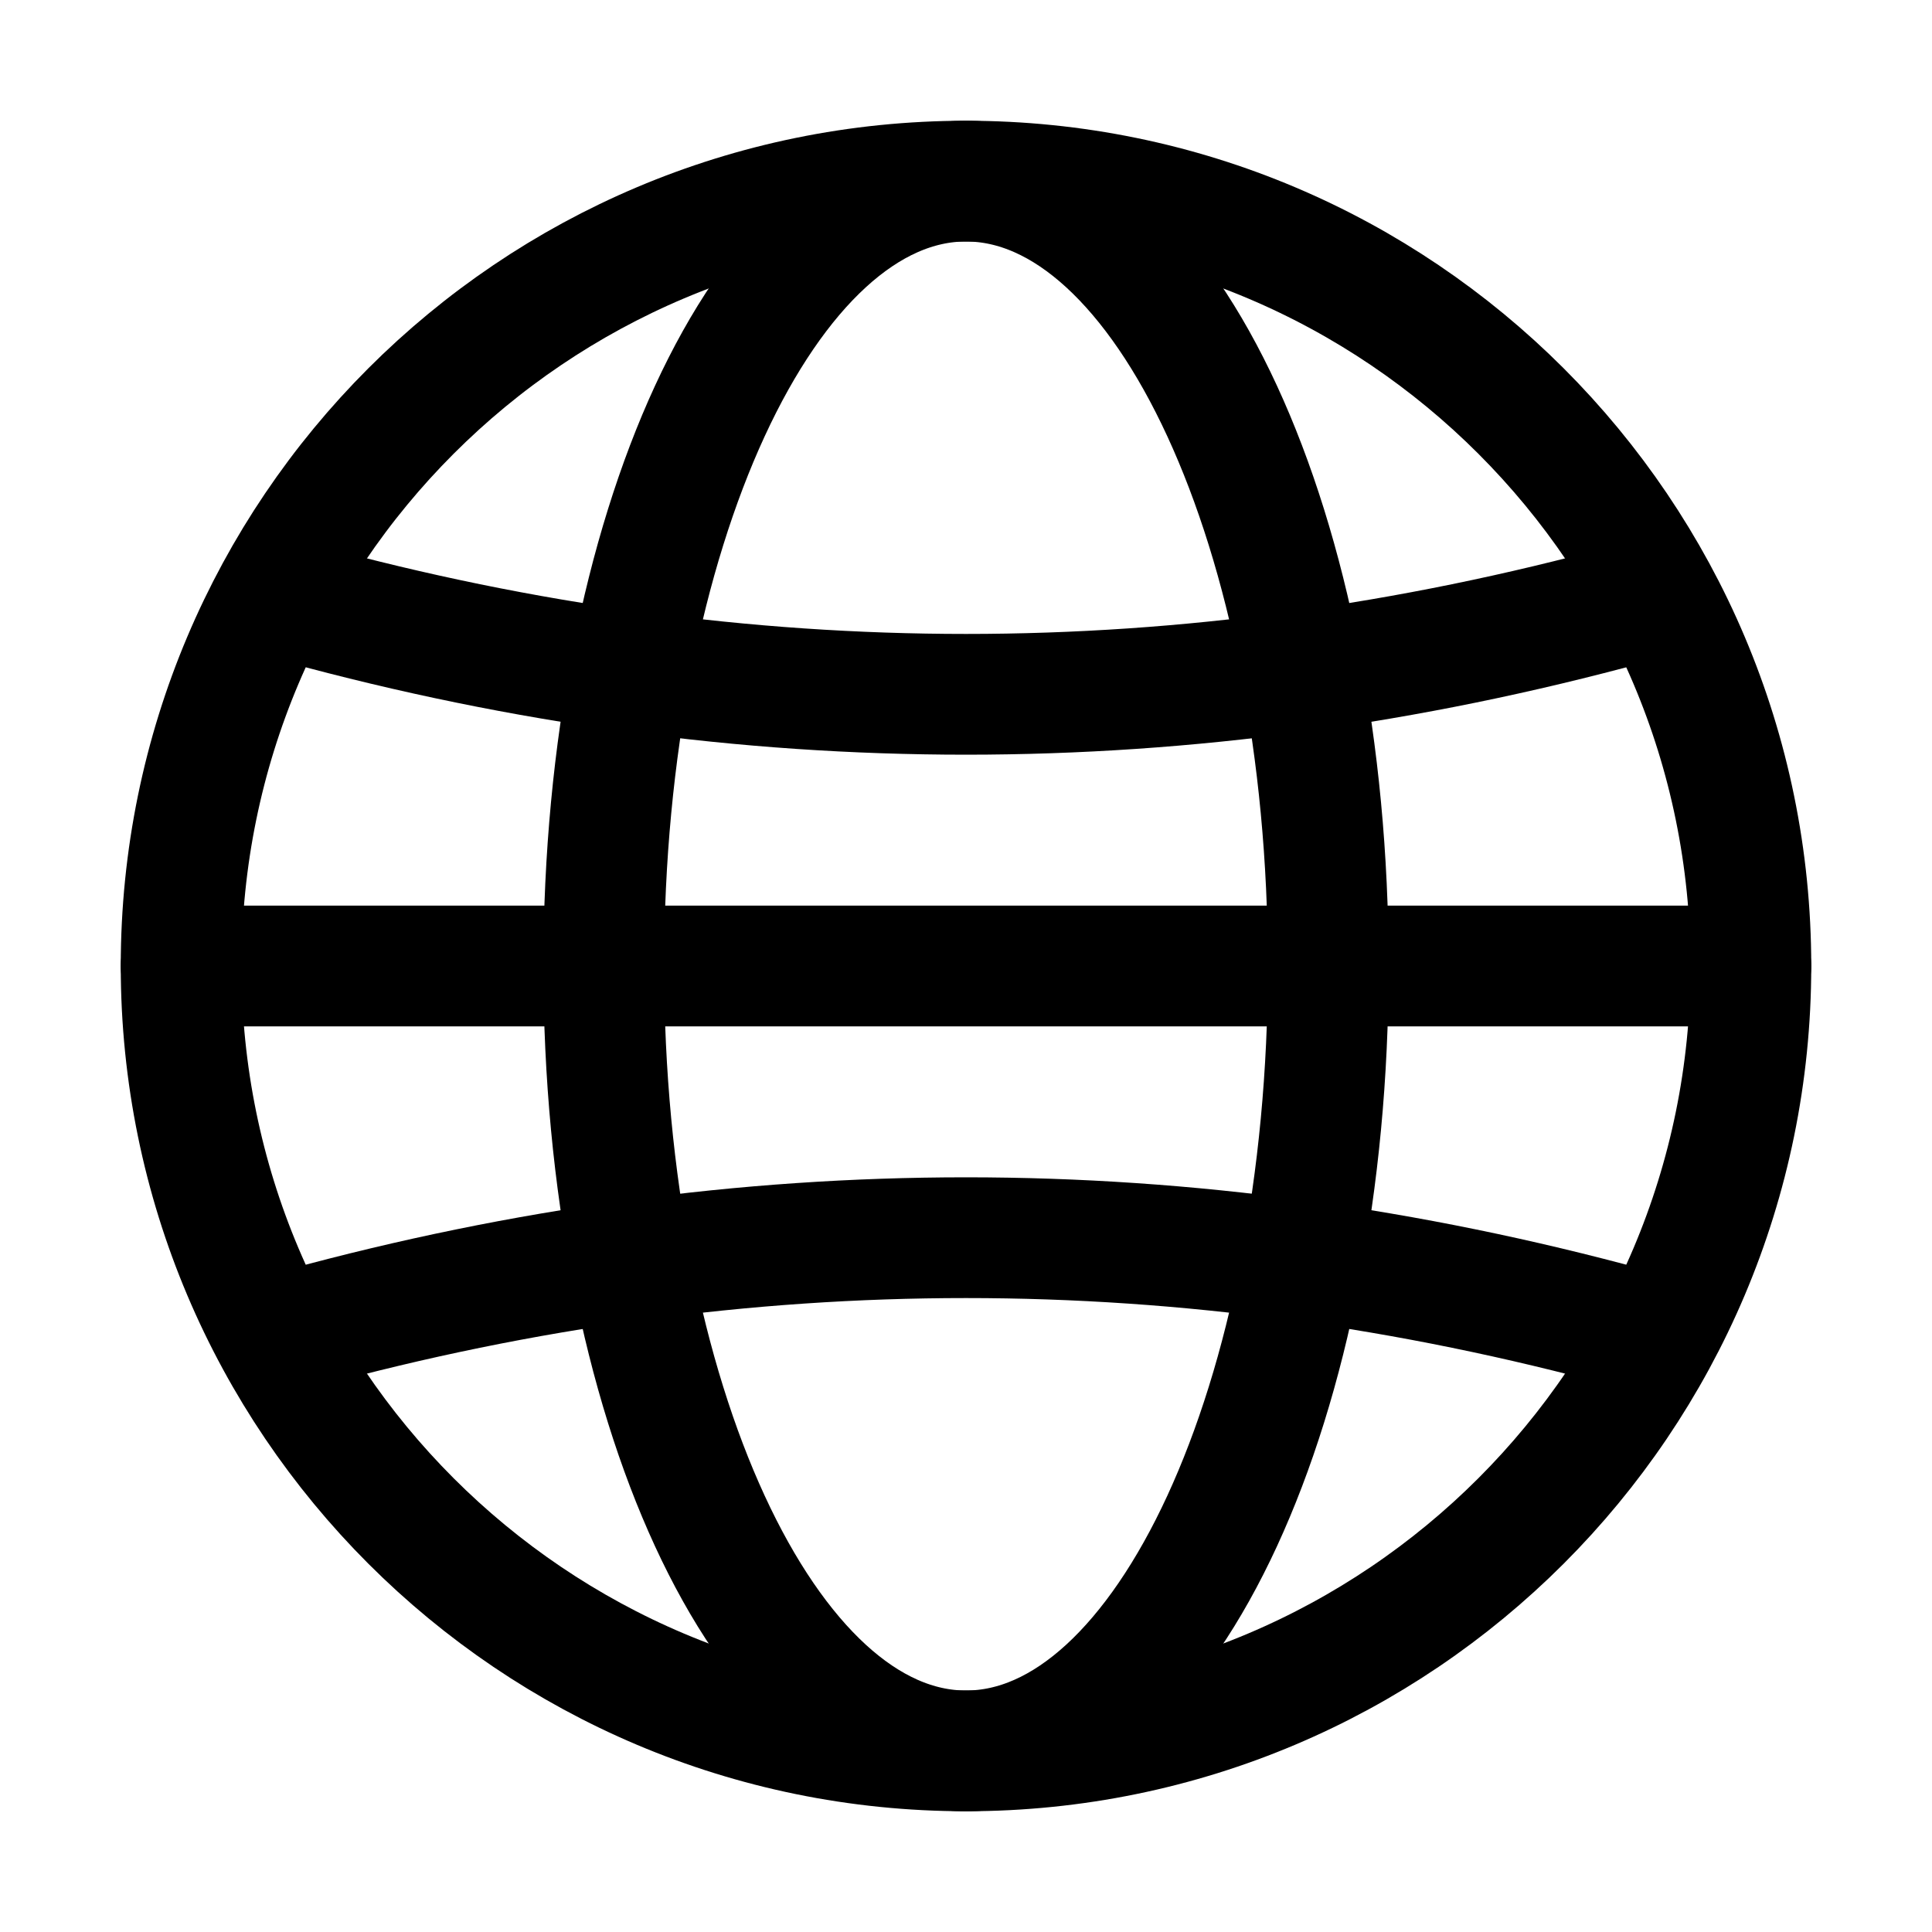
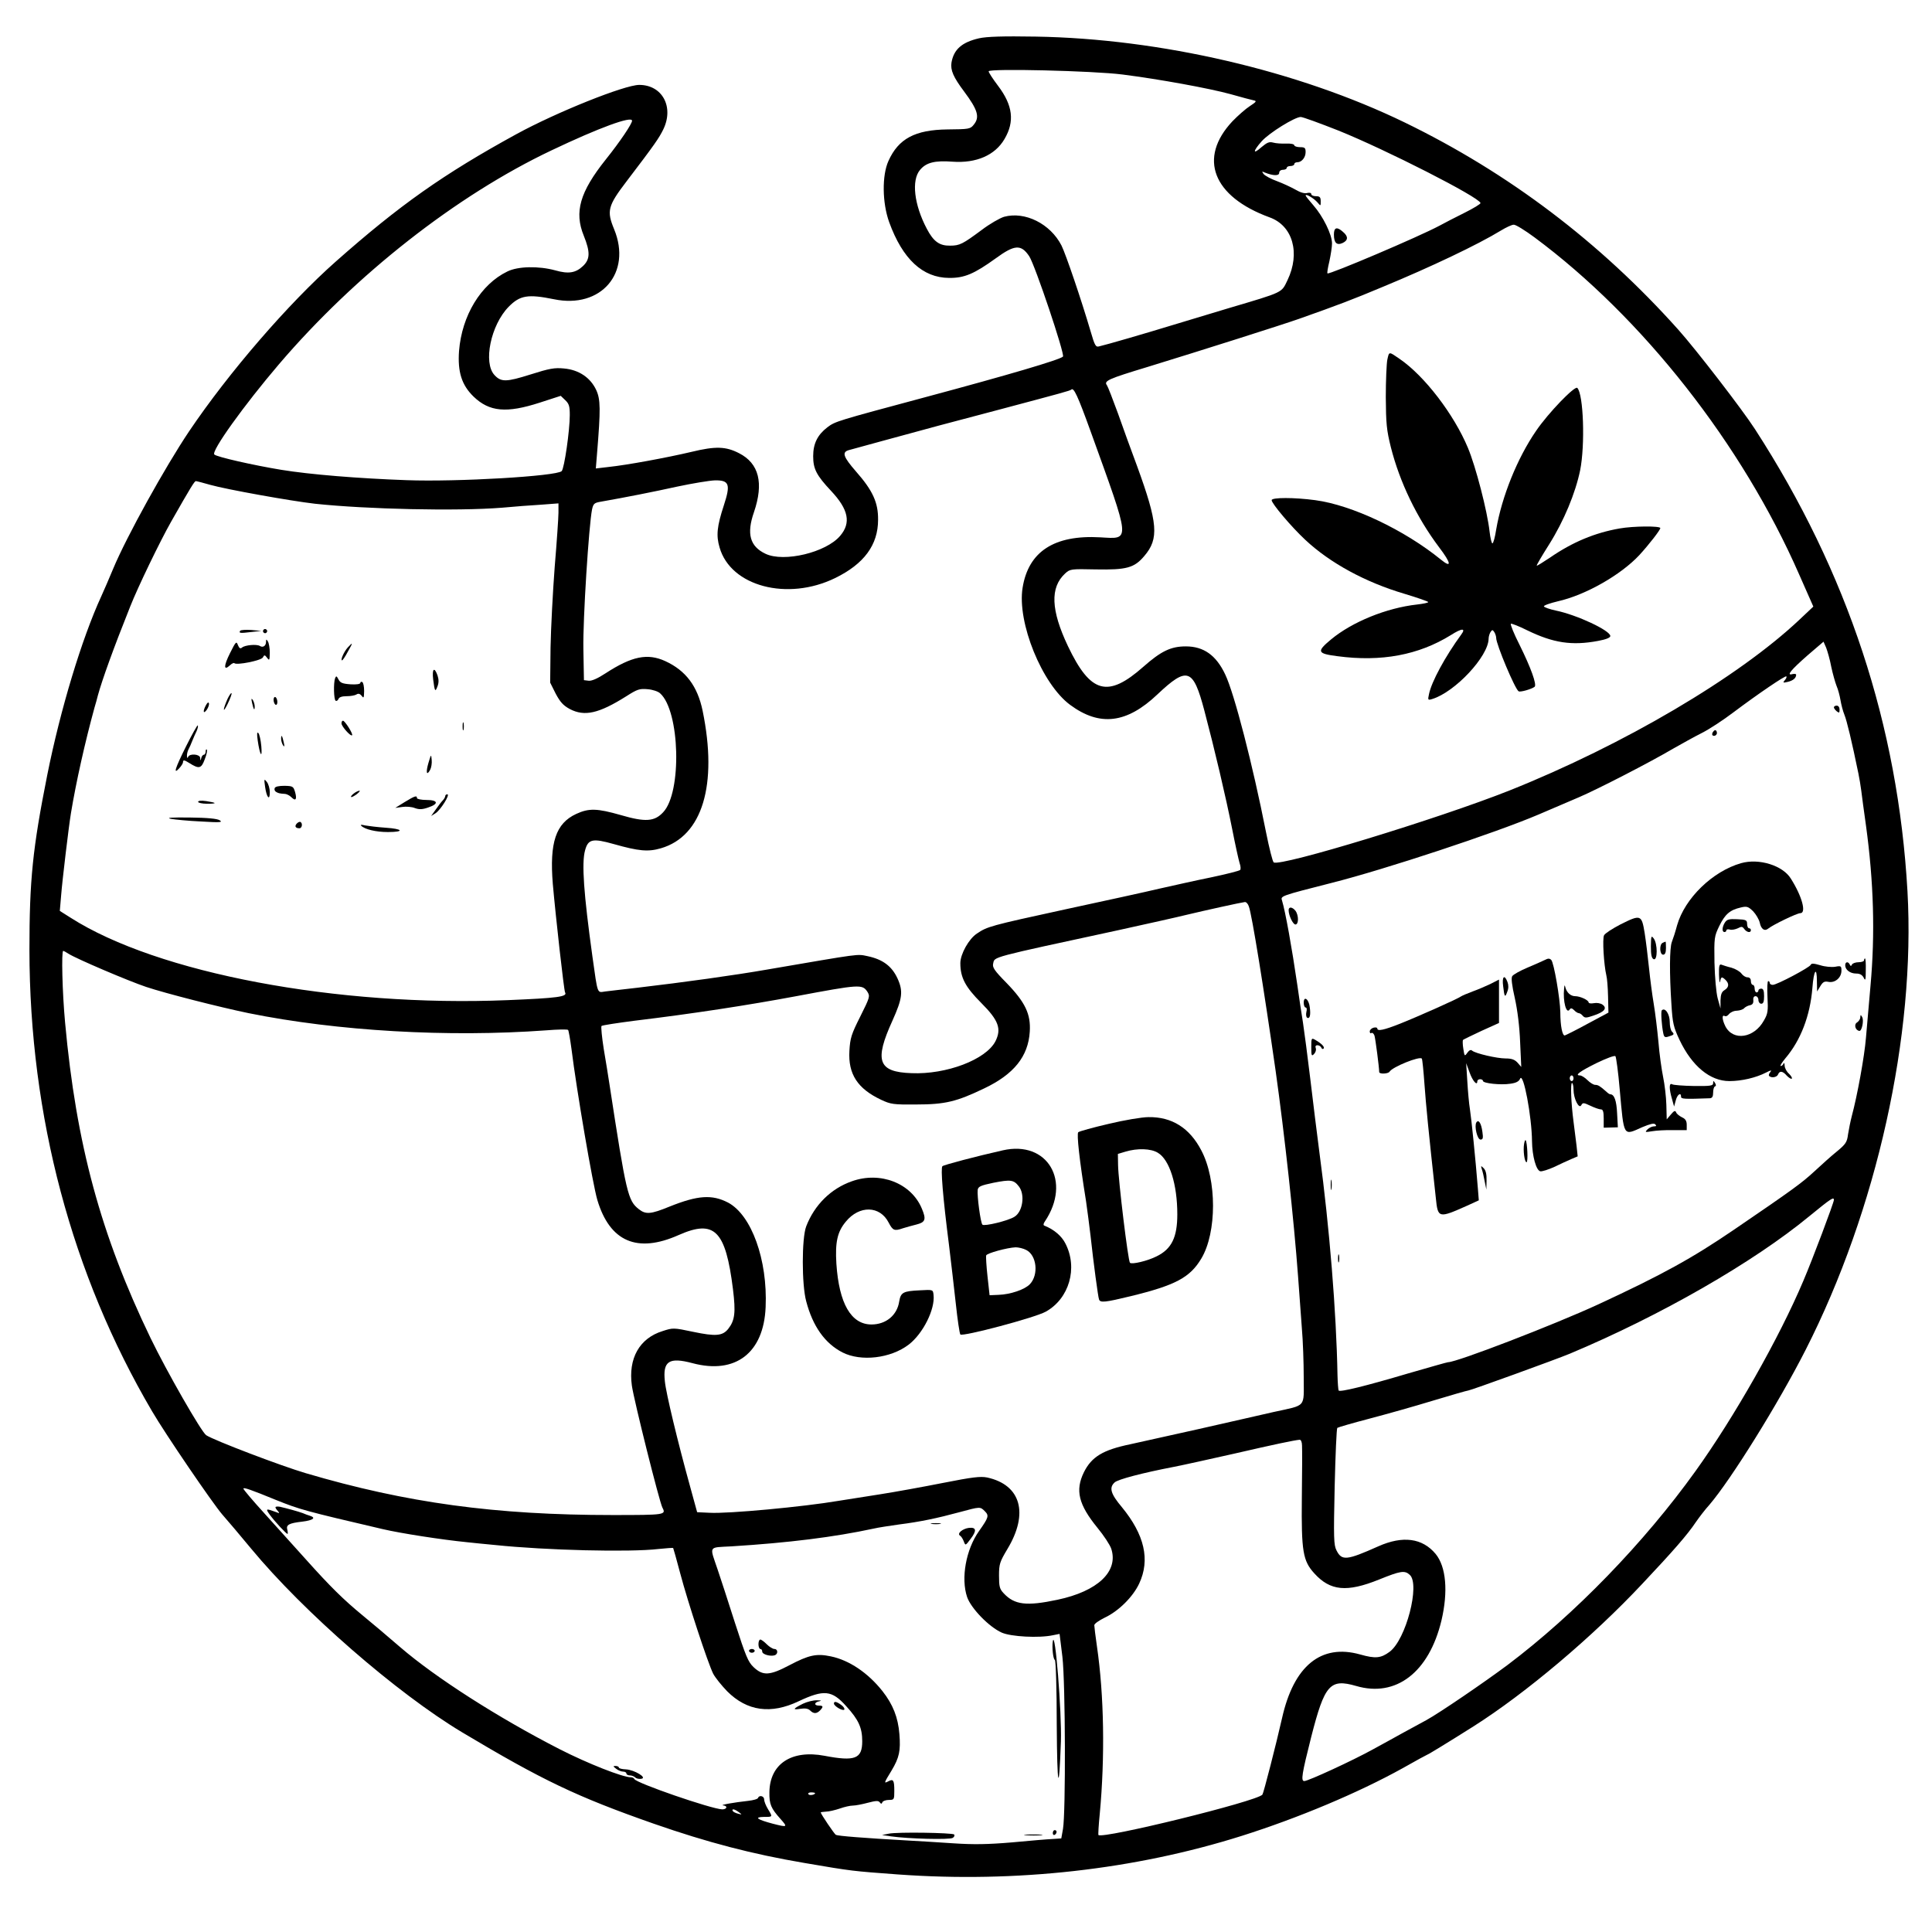
- <svg xmlns="http://www.w3.org/2000/svg" viewBox="0 0 256 256" fill="none" stroke="currentColor" stroke-width="16" stroke-linecap="round" stroke-linejoin="round">
-   <circle cx="128" cy="128" r="104" />
-   <ellipse cx="128" cy="128" rx="48" ry="104" />
-   <path d="M24 128h208" />
-   <path d="M40 80q88 24 176 0" />
-   <path d="M40 176q88-24 176 0" />
+ <svg xmlns="http://www.w3.org/2000/svg" version="1.0" width="1024pt" height="1024pt" viewBox="0 0 1024 1024" preserveAspectRatio="xMidYMid meet">
+   <g transform="translate(0,1024) scale(0.1,-0.1)" fill="currentColor" stroke="none">
+     <path fill="currentColor" d="M5189 10037 c-91 -21 -134 -59 -146 -129 -6 -40 10 -77 67 -153 73 -98 84 -136 51 -176 -18 -23 -26 -24 -139 -25 -172 -2 -260 -49 -313 -167 -35 -77 -33 -223 4 -325 71 -195 177 -294 317 -295 81 -1 133 21 248 104 100 73 134 75 177 11 31 -47 190 -521 179 -532 -17 -17 -289 -97 -729 -215 -469 -126 -478 -128 -520 -160 -52 -40 -75 -86 -75 -153 0 -67 17 -101 95 -184 92 -98 107 -169 48 -238 -74 -88 -298 -142 -396 -95 -82 39 -101 105 -61 220 53 155 27 259 -79 313 -70 36 -124 38 -252 7 -131 -31 -343 -70 -439 -80 l-68 -8 6 74 c20 242 19 292 -4 342 -31 66 -92 107 -171 114 -50 5 -77 0 -178 -32 -127 -40 -155 -41 -190 -3 -61 65 -20 265 75 362 60 61 102 68 240 40 250 -52 414 140 319 371 -40 97 -34 123 66 254 151 198 172 229 195 276 57 119 -6 235 -128 235 -77 0 -437 -144 -651 -261 -387 -212 -619 -376 -957 -675 -251 -222 -568 -589 -777 -899 -129 -192 -332 -559 -403 -729 -21 -50 -49 -116 -63 -146 -104 -226 -217 -601 -286 -945 -78 -392 -95 -558 -95 -930 1 -881 224 -1720 650 -2445 70 -120 321 -488 372 -547 28 -32 97 -113 153 -181 279 -337 772 -766 1119 -974 425 -254 607 -341 1015 -484 284 -99 521 -161 798 -208 257 -44 254 -43 497 -61 624 -45 1252 25 1820 204 298 94 618 228 854 359 70 40 130 72 131 72 4 0 120 71 245 150 276 175 631 474 895 756 163 173 239 260 283 326 18 26 50 68 72 92 114 133 364 534 510 821 378 743 583 1668 540 2431 -50 880 -317 1690 -808 2449 -67 104 -313 423 -407 528 -415 464 -900 831 -1450 1098 -567 275 -1296 444 -1955 455 -175 3 -261 0 -301 -9z m761 -192 c196 -25 459 -73 572 -104 57 -16 112 -31 123 -33 17 -3 14 -8 -20 -30 -22 -14 -64 -51 -93 -81 -183 -195 -104 -399 197 -509 123 -44 164 -189 95 -333 -33 -68 -17 -61 -314 -149 -80 -24 -212 -64 -295 -89 -147 -45 -350 -104 -390 -113 -17 -5 -23 5 -44 78 -50 170 -132 411 -155 457 -59 115 -193 182 -304 152 -23 -7 -77 -38 -119 -70 -100 -74 -116 -83 -167 -83 -56 -1 -88 21 -124 90 -67 127 -82 256 -36 311 33 40 79 51 173 44 125 -9 225 34 275 120 55 93 44 179 -34 282 -28 37 -50 71 -50 77 0 16 553 3 710 -17z m1144 -297 c253 -102 744 -352 753 -384 1 -5 -37 -28 -85 -52 -48 -24 -107 -54 -132 -68 -110 -59 -586 -261 -594 -253 -3 2 2 31 10 64 7 33 14 76 14 95 0 47 -48 144 -99 202 -22 25 -41 49 -41 52 0 11 44 -15 63 -37 17 -20 17 -20 17 6 0 22 -5 27 -25 27 -14 0 -25 5 -25 11 0 7 -9 9 -22 6 -13 -4 -37 3 -62 18 -23 13 -66 33 -98 45 -31 11 -62 28 -70 37 -11 15 -11 16 7 8 43 -17 75 -18 75 -1 0 9 8 16 20 16 11 0 20 5 20 10 0 6 9 10 20 10 11 0 20 5 20 10 0 6 7 10 16 10 23 0 44 25 44 54 0 22 -4 26 -30 26 -16 0 -30 5 -30 10 0 6 -18 10 -42 9 -24 -1 -55 1 -69 5 -22 6 -33 1 -63 -24 -47 -42 -46 -22 1 31 40 45 176 129 207 129 11 0 101 -33 200 -72z m-3744 52 c0 -16 -63 -110 -139 -205 -138 -173 -168 -279 -117 -404 35 -87 34 -125 -4 -161 -39 -37 -77 -43 -147 -23 -88 24 -198 22 -254 -6 -141 -68 -241 -234 -256 -421 -8 -111 14 -181 77 -242 84 -81 175 -89 351 -32 l111 36 24 -23 c20 -19 24 -32 24 -79 0 -81 -29 -283 -43 -297 -27 -27 -554 -58 -822 -48 -254 9 -513 30 -665 55 -146 24 -341 68 -354 81 -18 17 157 261 343 479 405 474 940 894 1444 1133 252 120 427 184 427 157z m4783 -618 c574 -426 1101 -1097 1403 -1787 l75 -170 -72 -68 c-325 -307 -933 -665 -1539 -907 -378 -150 -1211 -404 -1249 -381 -6 4 -24 76 -41 161 -70 355 -168 735 -216 835 -48 102 -114 149 -209 149 -79 0 -131 -25 -225 -108 -189 -167 -280 -142 -400 110 -90 190 -95 310 -15 384 26 24 30 25 163 22 163 -3 204 8 257 71 79 92 72 174 -38 476 -30 80 -76 207 -102 281 -27 74 -53 141 -58 148 -18 23 7 34 215 97 290 89 709 222 803 255 209 74 283 102 445 170 254 105 504 224 625 298 28 17 58 31 68 31 10 1 60 -30 110 -67z m-2353 -1027 c215 -596 213 -572 52 -563 -244 14 -381 -75 -412 -267 -30 -184 103 -511 252 -621 157 -116 300 -99 463 56 158 149 189 138 248 -85 54 -204 114 -458 148 -630 16 -82 34 -163 39 -179 6 -17 7 -33 3 -37 -5 -5 -73 -22 -153 -39 -80 -16 -203 -44 -275 -60 -71 -17 -296 -66 -500 -110 -400 -87 -412 -91 -467 -128 -43 -28 -88 -109 -88 -157 0 -76 26 -126 111 -211 92 -92 108 -137 75 -203 -50 -97 -260 -177 -445 -169 -177 6 -198 65 -101 278 53 118 58 156 27 224 -30 65 -78 101 -158 118 -59 12 -26 16 -534 -71 -172 -30 -438 -67 -685 -96 -74 -8 -152 -18 -172 -20 -44 -6 -39 -21 -68 185 -46 332 -58 496 -39 563 16 60 40 65 153 33 131 -37 181 -42 249 -22 220 64 302 336 221 729 -27 130 -89 213 -198 263 -94 43 -177 26 -317 -65 -41 -27 -73 -41 -89 -39 l-25 3 -3 165 c-3 156 29 656 46 740 7 31 12 35 47 41 131 23 278 52 405 80 80 17 170 32 200 33 75 1 83 -21 47 -131 -37 -113 -42 -161 -23 -225 59 -206 360 -285 612 -162 154 75 228 176 228 309 1 91 -28 155 -117 256 -67 77 -76 102 -39 113 20 6 290 79 477 130 72 19 218 58 325 86 327 87 372 99 378 105 13 13 34 -32 102 -220z m-4665 -285 c85 -24 424 -85 555 -100 272 -29 752 -40 990 -21 63 6 157 13 208 16 l92 7 0 -49 c0 -26 -9 -156 -20 -288 -10 -132 -20 -324 -22 -427 l-2 -186 29 -58 c24 -45 40 -63 75 -82 78 -41 154 -24 300 68 58 37 70 41 113 37 26 -2 56 -12 66 -22 105 -94 116 -525 16 -630 -46 -50 -95 -53 -225 -15 -126 36 -169 37 -236 6 -108 -50 -142 -151 -124 -371 15 -171 59 -565 65 -575 14 -23 -40 -30 -305 -41 -903 -37 -1856 143 -2316 437 l-57 36 7 82 c6 78 40 363 52 436 27 164 75 378 125 560 6 19 14 49 18 65 23 83 81 245 171 470 41 104 159 348 217 450 104 183 124 215 131 215 4 0 39 -9 77 -20z m8591 -964 c8 -38 21 -83 28 -101 8 -18 17 -52 21 -76 4 -24 13 -59 21 -78 12 -29 39 -140 74 -311 5 -25 12 -65 15 -90 3 -25 14 -108 25 -185 41 -299 49 -574 24 -850 -8 -93 -19 -217 -24 -275 -8 -100 -46 -307 -75 -415 -7 -27 -16 -71 -20 -97 -5 -41 -12 -52 -58 -90 -29 -23 -83 -72 -122 -108 -65 -60 -114 -96 -425 -308 -220 -150 -379 -238 -720 -396 -232 -107 -748 -306 -795 -306 -5 0 -99 -27 -210 -59 -226 -67 -364 -101 -370 -91 -2 4 -5 40 -6 81 -6 336 -43 788 -95 1174 -13 99 -35 277 -49 395 -14 118 -32 253 -39 300 -8 47 -21 137 -30 200 -29 198 -63 388 -81 447 -8 24 -10 24 265 94 281 71 868 265 1095 362 72 31 168 72 215 92 98 42 376 185 498 257 46 26 114 64 152 83 38 19 113 68 167 109 129 97 276 197 281 191 3 -3 -1 -12 -8 -20 -12 -14 -10 -15 16 -9 28 7 44 20 44 38 0 4 -9 6 -20 3 -33 -9 -10 20 81 100 l84 72 14 -32 c7 -18 20 -63 27 -101z m-3087 -1270 c16 -40 80 -439 142 -871 48 -342 97 -791 119 -1090 6 -82 15 -205 20 -273 6 -68 10 -186 10 -263 0 -163 17 -144 -160 -183 -63 -15 -243 -55 -400 -91 -157 -35 -319 -71 -360 -80 -144 -30 -204 -66 -245 -148 -47 -96 -29 -171 72 -295 33 -40 66 -90 73 -111 39 -120 -72 -225 -285 -270 -165 -35 -228 -27 -285 34 -22 23 -25 36 -25 94 0 61 4 73 44 140 115 190 72 341 -107 380 -36 7 -78 2 -235 -29 -106 -21 -255 -48 -332 -60 -77 -12 -177 -28 -222 -35 -182 -31 -585 -69 -683 -63 l-65 3 -37 135 c-66 238 -128 496 -134 558 -12 108 22 130 146 97 228 -61 378 54 388 297 11 251 -75 488 -199 554 -85 44 -160 39 -310 -21 -100 -41 -126 -43 -163 -14 -58 46 -66 78 -156 664 -6 39 -19 122 -30 185 -10 63 -15 118 -12 122 4 4 83 16 176 28 307 37 599 82 856 130 336 63 350 64 377 24 15 -24 14 -29 -37 -131 -48 -95 -54 -115 -58 -183 -7 -123 43 -200 168 -259 51 -24 65 -26 185 -25 155 0 215 15 361 85 158 75 234 170 242 301 6 93 -24 156 -124 259 -64 65 -75 82 -70 102 9 37 -26 28 664 177 150 33 312 69 360 81 100 24 291 66 310 68 7 1 17 -10 21 -23z m-6256 -251 c40 -26 319 -145 412 -176 102 -34 388 -107 543 -139 469 -95 1057 -129 1577 -91 61 5 113 6 116 2 3 -3 11 -49 18 -101 27 -218 113 -720 137 -800 66 -221 211 -284 431 -186 190 84 249 26 288 -288 15 -123 10 -164 -25 -209 -30 -38 -67 -41 -186 -16 -104 22 -107 22 -162 4 -123 -38 -183 -145 -163 -289 11 -78 146 -617 162 -647 20 -38 15 -39 -264 -39 -620 0 -1092 64 -1627 222 -129 38 -484 173 -527 201 -25 16 -209 337 -295 515 -264 547 -394 1027 -453 1672 -15 162 -20 380 -10 380 3 0 16 -7 28 -15z m9357 -1305 c0 -14 -114 -317 -162 -429 -127 -301 -367 -724 -572 -1009 -272 -379 -639 -758 -996 -1027 -122 -91 -359 -253 -430 -292 -30 -16 -86 -47 -125 -68 -38 -21 -110 -61 -160 -88 -105 -58 -341 -167 -362 -167 -19 0 -13 37 37 235 71 277 99 309 238 269 211 -62 386 72 452 347 36 153 25 285 -31 353 -70 84 -174 98 -304 40 -168 -75 -193 -77 -221 -22 -15 29 -16 64 -10 338 4 168 10 308 14 312 4 3 79 25 167 48 88 23 241 66 339 96 99 30 183 54 188 54 11 0 466 165 538 195 482 202 974 485 1270 729 115 94 130 104 130 86z m-2819 -1302 c1 -18 1 -144 -1 -279 -3 -283 6 -332 66 -398 84 -93 172 -102 343 -33 114 46 136 50 163 25 56 -50 -20 -344 -107 -408 -46 -34 -75 -37 -156 -14 -207 58 -352 -60 -414 -338 -30 -133 -98 -398 -104 -405 -31 -36 -846 -236 -869 -214 -2 2 1 53 7 113 28 299 23 628 -15 887 -8 55 -14 105 -14 112 0 8 25 25 55 40 73 34 150 110 183 181 59 126 28 259 -92 405 -59 70 -69 103 -38 131 17 16 146 50 312 82 47 9 191 41 320 70 221 51 318 71 348 74 7 1 13 -12 13 -31z m-5436 -289 c122 -49 149 -57 565 -154 94 -22 313 -56 445 -69 28 -3 95 -10 150 -15 269 -28 713 -39 865 -21 41 4 76 7 78 5 1 -1 18 -61 37 -133 41 -155 147 -477 175 -533 11 -21 45 -63 74 -93 106 -106 232 -123 379 -53 134 63 176 59 252 -26 66 -72 85 -115 85 -186 0 -93 -38 -108 -200 -77 -175 33 -290 -43 -292 -193 -1 -64 8 -85 59 -142 39 -44 37 -45 -41 -25 -83 22 -101 35 -48 36 49 0 48 -1 22 42 -11 18 -20 41 -20 51 0 18 -26 24 -32 8 -1 -6 -25 -13 -53 -16 -74 -8 -153 -22 -132 -24 25 -2 21 -21 -5 -21 -58 2 -458 140 -466 161 -2 5 -10 9 -18 9 -44 0 -229 73 -378 149 -326 167 -657 379 -844 540 -67 58 -157 134 -200 169 -102 84 -171 152 -300 296 -59 66 -158 175 -219 243 -62 68 -113 128 -113 133 0 8 36 -4 175 -61z m3755 -59 c23 -23 20 -33 -31 -105 -69 -97 -97 -250 -63 -350 21 -60 116 -158 183 -188 49 -22 198 -30 272 -14 l35 7 15 -122 c16 -138 18 -826 3 -912 l-9 -50 -45 -3 c-25 -1 -122 -9 -216 -18 -129 -11 -205 -12 -310 -5 -76 5 -186 12 -244 15 -231 13 -370 24 -380 30 -9 6 -80 111 -80 119 0 1 12 3 28 4 15 0 48 8 72 16 25 9 56 16 70 16 14 0 50 7 80 15 42 11 56 12 63 2 7 -9 10 -9 14 1 2 6 18 12 34 12 28 0 29 2 29 48 0 56 -5 65 -31 51 -25 -13 -25 -11 16 56 42 70 49 106 42 194 -7 88 -34 157 -90 228 -76 96 -176 164 -274 184 -76 16 -116 7 -219 -47 -104 -55 -140 -57 -189 -11 -30 28 -42 58 -100 237 -36 113 -77 239 -91 280 -44 130 -52 117 73 124 304 19 544 49 753 94 25 6 86 15 135 22 111 14 202 33 320 65 111 30 110 30 135 5z m-900 -1494 c0 -9 -30 -14 -35 -6 -4 6 3 10 14 10 12 0 21 -2 21 -4z m-404 -101 c18 -13 18 -14 -4 -8 -12 3 -25 9 -28 14 -8 14 10 11 32 -6z" />
+     <path fill="currentColor" d="M7070 8997 c0 -44 15 -59 46 -45 30 14 31 35 2 59 -32 29 -48 24 -48 -14z" />
+     <path fill="currentColor" d="M7353 8333 c-4 -21 -8 -110 -8 -198 1 -139 4 -174 27 -266 47 -185 137 -372 255 -529 65 -85 69 -114 10 -66 -193 157 -471 289 -666 315 -111 15 -231 15 -231 0 0 -18 105 -142 178 -210 131 -123 319 -225 525 -286 70 -21 127 -41 127 -44 0 -4 -26 -9 -59 -13 -162 -18 -344 -92 -456 -185 -78 -65 -74 -75 34 -89 232 -31 430 6 601 112 58 37 81 38 55 3 -86 -118 -158 -251 -171 -316 -7 -32 -6 -33 17 -26 121 37 298 226 299 320 0 11 5 27 10 35 9 13 11 13 20 0 5 -8 10 -22 10 -31 0 -34 100 -272 119 -283 9 -6 70 12 85 24 12 12 -20 101 -80 222 -30 59 -50 109 -46 112 4 2 43 -13 87 -35 138 -67 236 -82 375 -56 43 8 65 17 65 26 0 29 -177 112 -289 135 -33 7 -61 17 -63 22 -2 5 32 17 74 27 147 33 334 140 432 245 52 57 111 133 111 143 0 12 -143 11 -216 -2 -131 -23 -249 -72 -368 -154 -38 -25 -69 -45 -71 -43 -2 2 28 53 66 113 78 124 139 271 164 392 27 134 18 404 -15 437 -13 13 -154 -133 -218 -227 -100 -145 -182 -349 -212 -524 -6 -40 -15 -73 -20 -73 -4 0 -11 28 -15 63 -12 108 -73 344 -115 444 -74 177 -230 381 -362 471 -58 40 -55 40 -65 -5z" />
+     <path fill="currentColor" d="M1273 6897 c-8 -13 -1 -14 57 -7 l55 6 -53 5 c-30 2 -56 0 -59 -4z" />
+     <path fill="currentColor" d="M1396 6901 c-4 -5 -2 -12 3 -15 5 -4 12 -2 15 3 4 5 2 12 -3 15 -5 4 -12 2 -15 -3z" />
+     <path fill="currentColor" d="M1410 6838 c0 -21 -16 -32 -32 -22 -17 11 -80 5 -95 -8 -9 -8 -15 -4 -22 13 -8 22 -11 19 -42 -43 -34 -68 -34 -95 -1 -65 10 10 21 15 24 12 12 -12 142 14 151 30 8 15 10 15 23 -2 12 -16 13 -13 14 27 0 25 -5 52 -10 60 -8 13 -10 13 -10 -2z" />
+     <path fill="currentColor" d="M1843 6808 c-20 -22 -40 -68 -30 -68 3 0 17 20 30 45 29 51 29 54 0 23z" />
+     <path fill="currentColor" d="M2296 6638 c8 -64 11 -68 23 -35 7 18 7 36 0 57 -17 48 -30 36 -23 -22z" />
+     <path fill="currentColor" d="M1776 6645 c-9 -25 -7 -113 3 -119 5 -3 11 1 15 9 3 10 19 15 43 15 21 0 44 4 52 9 10 7 19 4 28 -7 11 -15 12 -11 13 25 0 23 -4 45 -10 48 -5 3 -10 1 -10 -4 0 -7 -21 -10 -52 -8 -43 3 -55 8 -64 26 -10 19 -12 20 -18 6z" />
+     <path fill="currentColor" d="M1207 6538 c-26 -58 -28 -85 -1 -30 14 29 24 55 21 58 -2 3 -11 -10 -20 -28z" />
+     <path fill="currentColor" d="M1450 6531 c0 -11 5 -23 10 -26 6 -3 10 3 10 14 0 11 -4 23 -10 26 -5 3 -10 -3 -10 -14z" />
+     <path fill="currentColor" d="M1336 6515 c8 -37 14 -45 14 -19 0 10 -5 26 -10 34 -8 11 -9 7 -4 -15z" />
+     <path fill="currentColor" d="M1092 6503 c-18 -32 -15 -51 4 -25 8 12 14 28 11 35 -2 7 -8 3 -15 -10z" />
+     <path fill="currentColor" d="M1810 6406 c0 -16 49 -71 56 -63 7 6 -38 77 -48 77 -5 0 -8 -6 -8 -14z" />
+     <path fill="currentColor" d="M2452 6390 c0 -19 2 -27 5 -17 2 9 2 25 0 35 -3 9 -5 1 -5 -18z" />
+     <path fill="currentColor" d="M987 6286 c-60 -120 -70 -154 -37 -118 11 12 20 26 20 32 0 13 6 13 33 -4 52 -33 64 -30 82 19 10 25 15 48 11 52 -3 3 -6 -1 -6 -10 0 -9 -4 -17 -9 -17 -5 0 -12 -8 -14 -17 -4 -17 -5 -17 -6 0 -1 20 -56 25 -64 5 -3 -8 -6 -6 -6 5 -1 9 3 25 8 35 5 9 14 29 20 45 6 15 16 38 23 52 6 14 9 27 6 30 -2 3 -30 -47 -61 -109z" />
+     <path fill="currentColor" d="M1366 6315 c11 -77 25 -100 19 -30 -3 33 -10 64 -16 70 -7 7 -8 -5 -3 -40z" />
+     <path fill="currentColor" d="M1490 6324 c0 -10 5 -26 10 -34 8 -11 9 -7 4 15 -8 37 -14 45 -14 19z" />
+     <path fill="currentColor" d="M2271 6197 c-15 -51 -10 -72 9 -37 6 11 10 35 8 53 -3 31 -3 30 -17 -16z" />
+     <path fill="currentColor" d="M1405 6070 c8 -57 25 -77 25 -29 0 19 -7 44 -16 55 -14 18 -15 16 -9 -26z" />
+     <path fill="currentColor" d="M1456 6063 c-3 -7 0 -16 7 -20 12 -7 17 -9 49 -11 9 -1 24 -9 33 -18 22 -22 30 -11 19 28 -9 30 -12 32 -56 33 -30 0 -49 -4 -52 -12z" />
+     <path fill="currentColor" d="M1876 6035 c-11 -8 -18 -17 -15 -19 2 -3 15 4 29 14 14 11 21 20 15 19 -5 0 -19 -6 -29 -14z" />
+     <path fill="currentColor" d="M2360 6021 c0 -5 -6 -16 -13 -23 -7 -7 -24 -29 -37 -48 l-25 -35 24 15 c27 18 78 100 62 100 -6 0 -11 -4 -11 -9z" />
+     <path fill="currentColor" d="M2145 5989 l-50 -31 37 5 c20 3 50 1 67 -6 22 -8 39 -8 70 3 58 19 54 40 -9 40 -27 0 -50 5 -50 10 0 15 -11 12 -65 -21z" />
+     <path fill="currentColor" d="M1050 5990 c0 -5 21 -10 47 -10 55 0 54 5 -4 14 -27 4 -43 2 -43 -4z" />
+     <path fill="currentColor" d="M905 5900 c22 -4 94 -11 160 -14 100 -6 117 -5 100 6 -13 9 -66 14 -160 15 -95 1 -127 -1 -100 -7z" />
+     <path fill="currentColor" d="M1573 5875 c-13 -14 -7 -25 14 -25 14 0 18 26 6 33 -5 3 -13 -1 -20 -8z" />
+     <path fill="currentColor" d="M1915 5863 c19 -19 78 -33 141 -33 90 0 80 17 -13 23 -43 3 -91 9 -108 12 -20 5 -27 4 -20 -2z" />
+     <path fill="currentColor" d="M9720 6491 c0 -5 7 -14 15 -21 13 -10 15 -9 15 9 0 12 -6 21 -15 21 -8 0 -15 -4 -15 -9z" />
+     <path fill="currentColor" d="M9076 6355 c-3 -9 0 -15 9 -15 8 0 15 7 15 15 0 8 -4 15 -9 15 -5 0 -11 -7 -15 -15z" />
+     <path fill="currentColor" d="M9228 5665 c-151 -43 -298 -186 -339 -329 -9 -34 -22 -74 -28 -89 -12 -32 -13 -166 -2 -332 6 -98 11 -119 43 -187 66 -139 162 -218 264 -218 66 0 141 18 194 45 27 14 32 14 23 3 -7 -8 -10 -18 -6 -21 12 -12 41 -7 47 8 8 21 25 19 47 -7 11 -11 22 -18 26 -15 3 4 -4 15 -15 26 -12 10 -22 29 -23 42 0 13 -3 18 -6 12 -2 -7 -9 -13 -15 -13 -5 0 6 18 25 41 81 95 131 225 143 372 7 95 24 119 24 35 l1 -53 17 28 c14 23 22 27 43 23 35 -7 69 22 69 59 0 25 -2 27 -33 21 -19 -3 -54 0 -79 8 -34 10 -48 11 -51 2 -6 -14 -179 -106 -201 -106 -9 0 -16 5 -16 10 0 6 -4 10 -8 10 -5 0 -6 -38 -4 -84 4 -74 2 -89 -19 -125 -52 -94 -163 -110 -204 -31 -17 34 -20 64 -4 55 6 -4 16 1 23 10 7 9 25 18 42 18 16 1 34 7 39 14 6 6 19 13 30 15 14 3 19 11 18 26 -2 14 3 22 12 22 8 0 15 -9 15 -20 0 -11 7 -20 15 -20 11 0 15 11 15 40 0 29 -4 40 -15 40 -8 0 -15 -4 -15 -10 0 -5 -4 -10 -10 -10 -5 0 -10 9 -10 20 0 11 -4 20 -10 20 -5 0 -10 9 -10 20 0 13 -7 20 -18 20 -10 0 -24 9 -32 20 -8 11 -32 25 -53 31 -21 5 -45 13 -53 16 -11 4 -14 -6 -13 -53 1 -33 4 -49 6 -36 5 26 9 27 29 8 20 -20 18 -39 -6 -54 -15 -9 -20 -23 -21 -55 l0 -42 -15 54 c-8 31 -15 110 -17 190 -2 132 -1 138 26 194 31 63 57 84 113 97 33 8 40 5 66 -20 15 -16 31 -43 35 -60 7 -35 26 -48 46 -31 25 20 151 81 169 81 33 0 10 88 -50 183 -43 70 -169 109 -264 82z" />
+     <path fill="currentColor" d="M6830 5416 c0 -28 23 -76 36 -76 18 0 18 49 0 73 -16 20 -36 23 -36 3z" />
+     <path fill="currentColor" d="M8588 5340 c-42 -22 -81 -47 -86 -57 -10 -17 -1 -158 12 -213 4 -14 8 -64 9 -111 l2 -86 -110 -59 c-60 -33 -115 -60 -121 -62 -13 -3 -24 50 -24 123 -1 71 -34 263 -48 277 -9 9 -17 9 -34 0 -13 -6 -54 -25 -93 -41 -38 -16 -74 -36 -80 -45 -6 -10 -2 -47 14 -117 14 -63 25 -151 28 -233 l6 -131 -20 23 c-15 16 -31 22 -63 22 -46 0 -158 26 -177 41 -7 7 -16 3 -26 -11 -14 -20 -15 -19 -21 21 -4 23 -4 44 -2 47 3 3 47 24 98 48 l93 42 0 115 0 115 -45 -23 c-25 -12 -67 -30 -95 -40 -27 -10 -55 -22 -61 -26 -15 -12 -226 -106 -324 -145 -86 -34 -120 -41 -120 -25 0 5 -9 7 -20 4 -11 -3 -20 -12 -20 -20 0 -8 4 -12 9 -8 5 3 12 -3 16 -14 5 -16 25 -169 25 -193 0 -12 48 -10 55 2 15 25 161 84 171 69 3 -5 9 -66 14 -136 8 -110 21 -245 60 -601 11 -110 14 -110 167 -42 l61 28 -5 63 c-12 151 -34 368 -42 419 -5 30 -11 98 -14 150 l-6 95 18 -49 c16 -45 41 -74 41 -47 0 6 7 11 15 11 8 0 15 -4 15 -9 0 -13 95 -23 145 -15 30 4 46 12 52 27 17 37 62 -201 63 -333 1 -77 22 -154 44 -158 9 -2 43 9 74 23 31 15 72 34 91 42 l33 14 -6 57 c-4 31 -11 89 -16 127 -13 98 -17 205 -8 205 4 0 8 -16 8 -35 0 -48 29 -105 41 -83 8 15 13 14 49 -3 21 -10 46 -19 55 -19 11 0 15 -11 15 -49 l0 -48 38 1 37 1 -4 74 c-3 67 -15 101 -36 101 -4 0 -13 6 -20 13 -35 31 -45 37 -60 37 -9 0 -27 11 -41 25 -14 14 -32 25 -40 25 -30 0 0 22 89 66 50 24 94 41 99 36 4 -4 15 -84 23 -178 23 -254 17 -244 120 -198 41 17 61 22 68 15 8 -8 6 -11 -7 -11 -9 0 -25 -7 -34 -16 -15 -15 -13 -16 23 -10 22 4 73 7 113 6 l72 0 0 28 c0 21 -7 32 -25 40 -14 7 -28 18 -31 26 -5 12 -11 9 -28 -11 l-22 -26 -2 77 c-1 42 -9 108 -17 147 -8 39 -20 123 -25 187 -6 64 -17 155 -25 202 -8 47 -19 132 -25 190 -6 58 -16 141 -23 185 -16 98 -21 99 -129 45z m-248 -815 c0 -8 -4 -15 -10 -15 -5 0 -10 7 -10 15 0 8 5 15 10 15 6 0 10 -7 10 -15z" />
+     <path fill="currentColor" d="M9142 5350 c-15 -24 -16 -50 -2 -50 6 0 10 4 10 9 0 5 9 7 19 4 10 -3 29 1 42 7 19 10 24 10 34 -4 13 -18 35 -22 35 -6 0 6 -4 10 -10 10 -5 0 -10 10 -10 23 0 20 -5 23 -53 25 -43 2 -54 -1 -65 -18z" />
+     <path fill="currentColor" d="M8750 5224 c0 -46 4 -63 15 -68 21 -8 21 82 0 110 -13 17 -14 14 -15 -42z" />
+     <path fill="currentColor" d="M8813 5243 c-19 -7 -17 -63 2 -63 10 0 15 11 15 35 0 19 -1 35 -2 34 -2 0 -9 -3 -15 -6z" />
+     <path fill="currentColor" d="M9880 5150 c0 -5 -13 -10 -29 -10 -16 0 -32 -6 -35 -12 -5 -10 -7 -10 -12 0 -8 17 -24 15 -24 -4 0 -24 26 -44 58 -44 20 0 32 -7 40 -22 9 -19 11 -13 11 40 1 34 -1 62 -4 62 -3 0 -5 -4 -5 -10z" />
+     <path fill="currentColor" d="M7967 5013 c7 -59 10 -63 22 -29 7 17 7 35 1 51 -16 43 -30 29 -23 -22z" />
+     <path fill="currentColor" d="M8290 5000 c-7 -67 12 -139 30 -110 5 8 12 7 23 -4 8 -9 20 -16 25 -16 5 0 15 -6 21 -14 11 -12 18 -12 56 1 58 19 75 39 49 58 -11 8 -31 11 -46 8 -16 -3 -28 -1 -28 4 0 12 -45 33 -71 33 -24 0 -45 19 -52 46 -4 16 -5 15 -7 -6z" />
+     <path fill="currentColor" d="M6910 4925 c0 -14 5 -25 10 -25 6 0 8 -10 4 -24 -3 -13 -1 -27 4 -30 14 -8 20 13 14 56 -5 43 -32 62 -32 23z" />
+     <path fill="currentColor" d="M8808 4885 c-6 -6 -1 -81 8 -123 4 -19 9 -22 27 -16 30 9 33 12 19 26 -7 7 -12 29 -12 51 0 43 -25 79 -42 62z" />
+     <path fill="currentColor" d="M9860 4848 c0 -9 -8 -21 -17 -27 -18 -10 -10 -42 12 -45 13 -2 25 55 15 73 -8 14 -9 14 -10 -1z" />
+     <path fill="currentColor" d="M6950 4689 c0 -45 2 -49 15 -35 8 8 12 22 9 30 -4 10 -1 16 9 16 8 0 17 -6 20 -12 2 -7 8 -10 12 -6 8 8 -9 26 -43 46 -21 12 -22 11 -22 -39z" />
+     <path fill="currentColor" d="M9080 4499 c0 -14 -15 -16 -102 -15 -57 1 -109 5 -115 9 -17 10 -17 -24 -1 -78 l11 -40 9 33 c8 31 28 45 28 19 0 -12 17 -13 153 -8 12 1 17 9 17 30 0 16 4 31 10 33 6 2 6 8 0 18 -8 13 -10 13 -10 -1z" />
+     <path fill="currentColor" d="M7825 4291 c-12 -20 5 -91 22 -91 13 0 15 8 10 41 -6 45 -20 68 -32 50z" />
+     <path fill="currentColor" d="M8078 4177 c-6 -33 2 -97 13 -97 9 0 4 108 -5 117 -2 2 -6 -7 -8 -20z" />
+     <path fill="currentColor" d="M7854 4043 c4 -11 11 -41 15 -64 l9 -44 1 48 c1 33 -4 54 -15 65 -15 15 -16 14 -10 -5z" />
+     <path fill="currentColor" d="M7053 3960 c0 -25 2 -35 4 -22 2 12 2 32 0 45 -2 12 -4 2 -4 -23z" />
+     <path fill="currentColor" d="M7092 3570 c0 -19 2 -27 5 -17 2 9 2 25 0 35 -3 9 -5 1 -5 -18z" />
+     <path fill="currentColor" d="M5875 4283 c-82 -19 -154 -39 -160 -44 -9 -9 6 -147 41 -364 7 -49 18 -132 24 -184 16 -147 40 -325 45 -338 6 -19 32 -16 168 17 238 58 314 99 374 199 83 138 83 418 0 574 -62 119 -156 178 -280 176 -34 0 -129 -16 -212 -36z m262 -153 c62 -37 103 -168 103 -326 0 -122 -30 -184 -110 -223 -47 -24 -131 -44 -141 -34 -10 10 -62 439 -63 518 l-1 59 40 12 c63 19 135 17 172 -6z" />
+     <path fill="currentColor" d="M5315 4143 c-142 -32 -312 -77 -320 -84 -10 -10 2 -161 35 -419 10 -85 27 -225 36 -310 9 -85 20 -158 24 -163 11 -13 396 89 453 121 124 69 171 231 104 361 -20 40 -61 75 -112 95 -6 2 -5 11 3 22 143 213 14 431 -223 377z m85 -191 c34 -43 21 -134 -23 -161 -32 -21 -160 -52 -170 -42 -10 10 -29 154 -25 185 3 17 16 23 83 37 92 18 108 16 135 -19z m39 -337 c56 -28 67 -131 20 -181 -27 -29 -104 -55 -167 -57 l-47 -2 -11 100 c-6 55 -9 105 -7 111 4 12 111 41 156 43 15 0 41 -6 56 -14z" />
+     <path fill="currentColor" d="M4515 3979 c-111 -39 -198 -125 -242 -239 -24 -63 -24 -309 0 -397 35 -133 99 -223 192 -271 98 -50 255 -32 351 41 76 58 141 188 132 264 -3 28 -3 28 -73 24 -88 -4 -101 -11 -109 -59 -11 -73 -70 -122 -147 -122 -108 0 -172 111 -186 322 -7 114 5 169 50 223 72 88 181 85 227 -5 22 -42 30 -46 76 -30 16 5 48 14 72 20 47 12 52 27 28 84 -56 135 -220 199 -371 145z" />
+     <path fill="currentColor" d="M1460 2251 c0 -4 6 -13 13 -20 10 -12 8 -13 -8 -6 -57 21 -59 20 -34 -15 26 -35 86 -100 93 -100 2 0 2 9 -1 21 -8 27 8 36 79 44 57 7 75 20 41 31 -10 3 -27 9 -38 14 -21 8 -86 26 -122 34 -13 2 -23 1 -23 -3z" />
+     <path fill="currentColor" d="M4256 1210 c-54 -27 -57 -34 -14 -27 26 4 42 1 52 -9 18 -18 34 -18 52 0 19 20 18 26 -6 26 -27 0 -25 18 3 23 14 3 10 5 -13 5 -19 1 -53 -8 -74 -18z" />
+     <path fill="currentColor" d="M4420 1211 c0 -14 48 -42 55 -32 3 5 -5 17 -17 25 -25 18 -38 20 -38 7z" />
+     <path fill="currentColor" d="M3266 865 c10 -8 27 -15 37 -15 9 0 17 -4 17 -10 0 -5 8 -10 18 -10 10 0 23 -5 29 -11 6 -6 20 -9 32 -7 34 5 -37 48 -82 50 -21 1 -37 5 -37 10 0 4 -8 8 -17 8 -15 0 -14 -2 3 -15z" />
+     <path fill="currentColor" d="M4938 2163 c12 -2 32 -2 45 0 12 2 2 4 -23 4 -25 0 -35 -2 -22 -4z" />
+     <path fill="currentColor" d="M5136 2142 c-34 -4 -65 -30 -48 -41 6 -3 15 -17 20 -30 9 -24 9 -24 36 12 34 44 31 63 -8 59z" />
+     <path fill="currentColor" d="M4020 1525 c0 -14 5 -25 10 -25 6 0 10 -6 10 -14 0 -15 45 -27 67 -19 18 7 16 33 -2 33 -9 0 -27 11 -41 25 -14 14 -29 25 -34 25 -6 0 -10 -11 -10 -25z" />
+     <path fill="currentColor" d="M5580 1540 c-5 -32 2 -95 11 -98 5 -2 10 -149 10 -345 2 -334 12 -377 22 -87 5 153 -31 606 -43 530z" />
+     <path fill="currentColor" d="M3970 1490 c0 -5 7 -10 15 -10 8 0 15 5 15 10 0 6 -7 10 -15 10 -8 0 -15 -4 -15 -10z" />
+     <path fill="currentColor" d="M5580 524 c0 -8 5 -12 10 -9 6 3 10 10 10 16 0 5 -4 9 -10 9 -5 0 -10 -7 -10 -16z" />
+     <path fill="currentColor" d="M4710 521 l-35 -7 47 -7 c89 -13 313 -19 328 -8 8 5 11 13 7 18 -10 9 -302 14 -347 4z" />
+     <path fill="currentColor" d="M5438 513 c23 -2 59 -2 80 0 20 2 1 4 -43 4 -44 0 -61 -2 -37 -4z" />
+   </g>
</svg>
